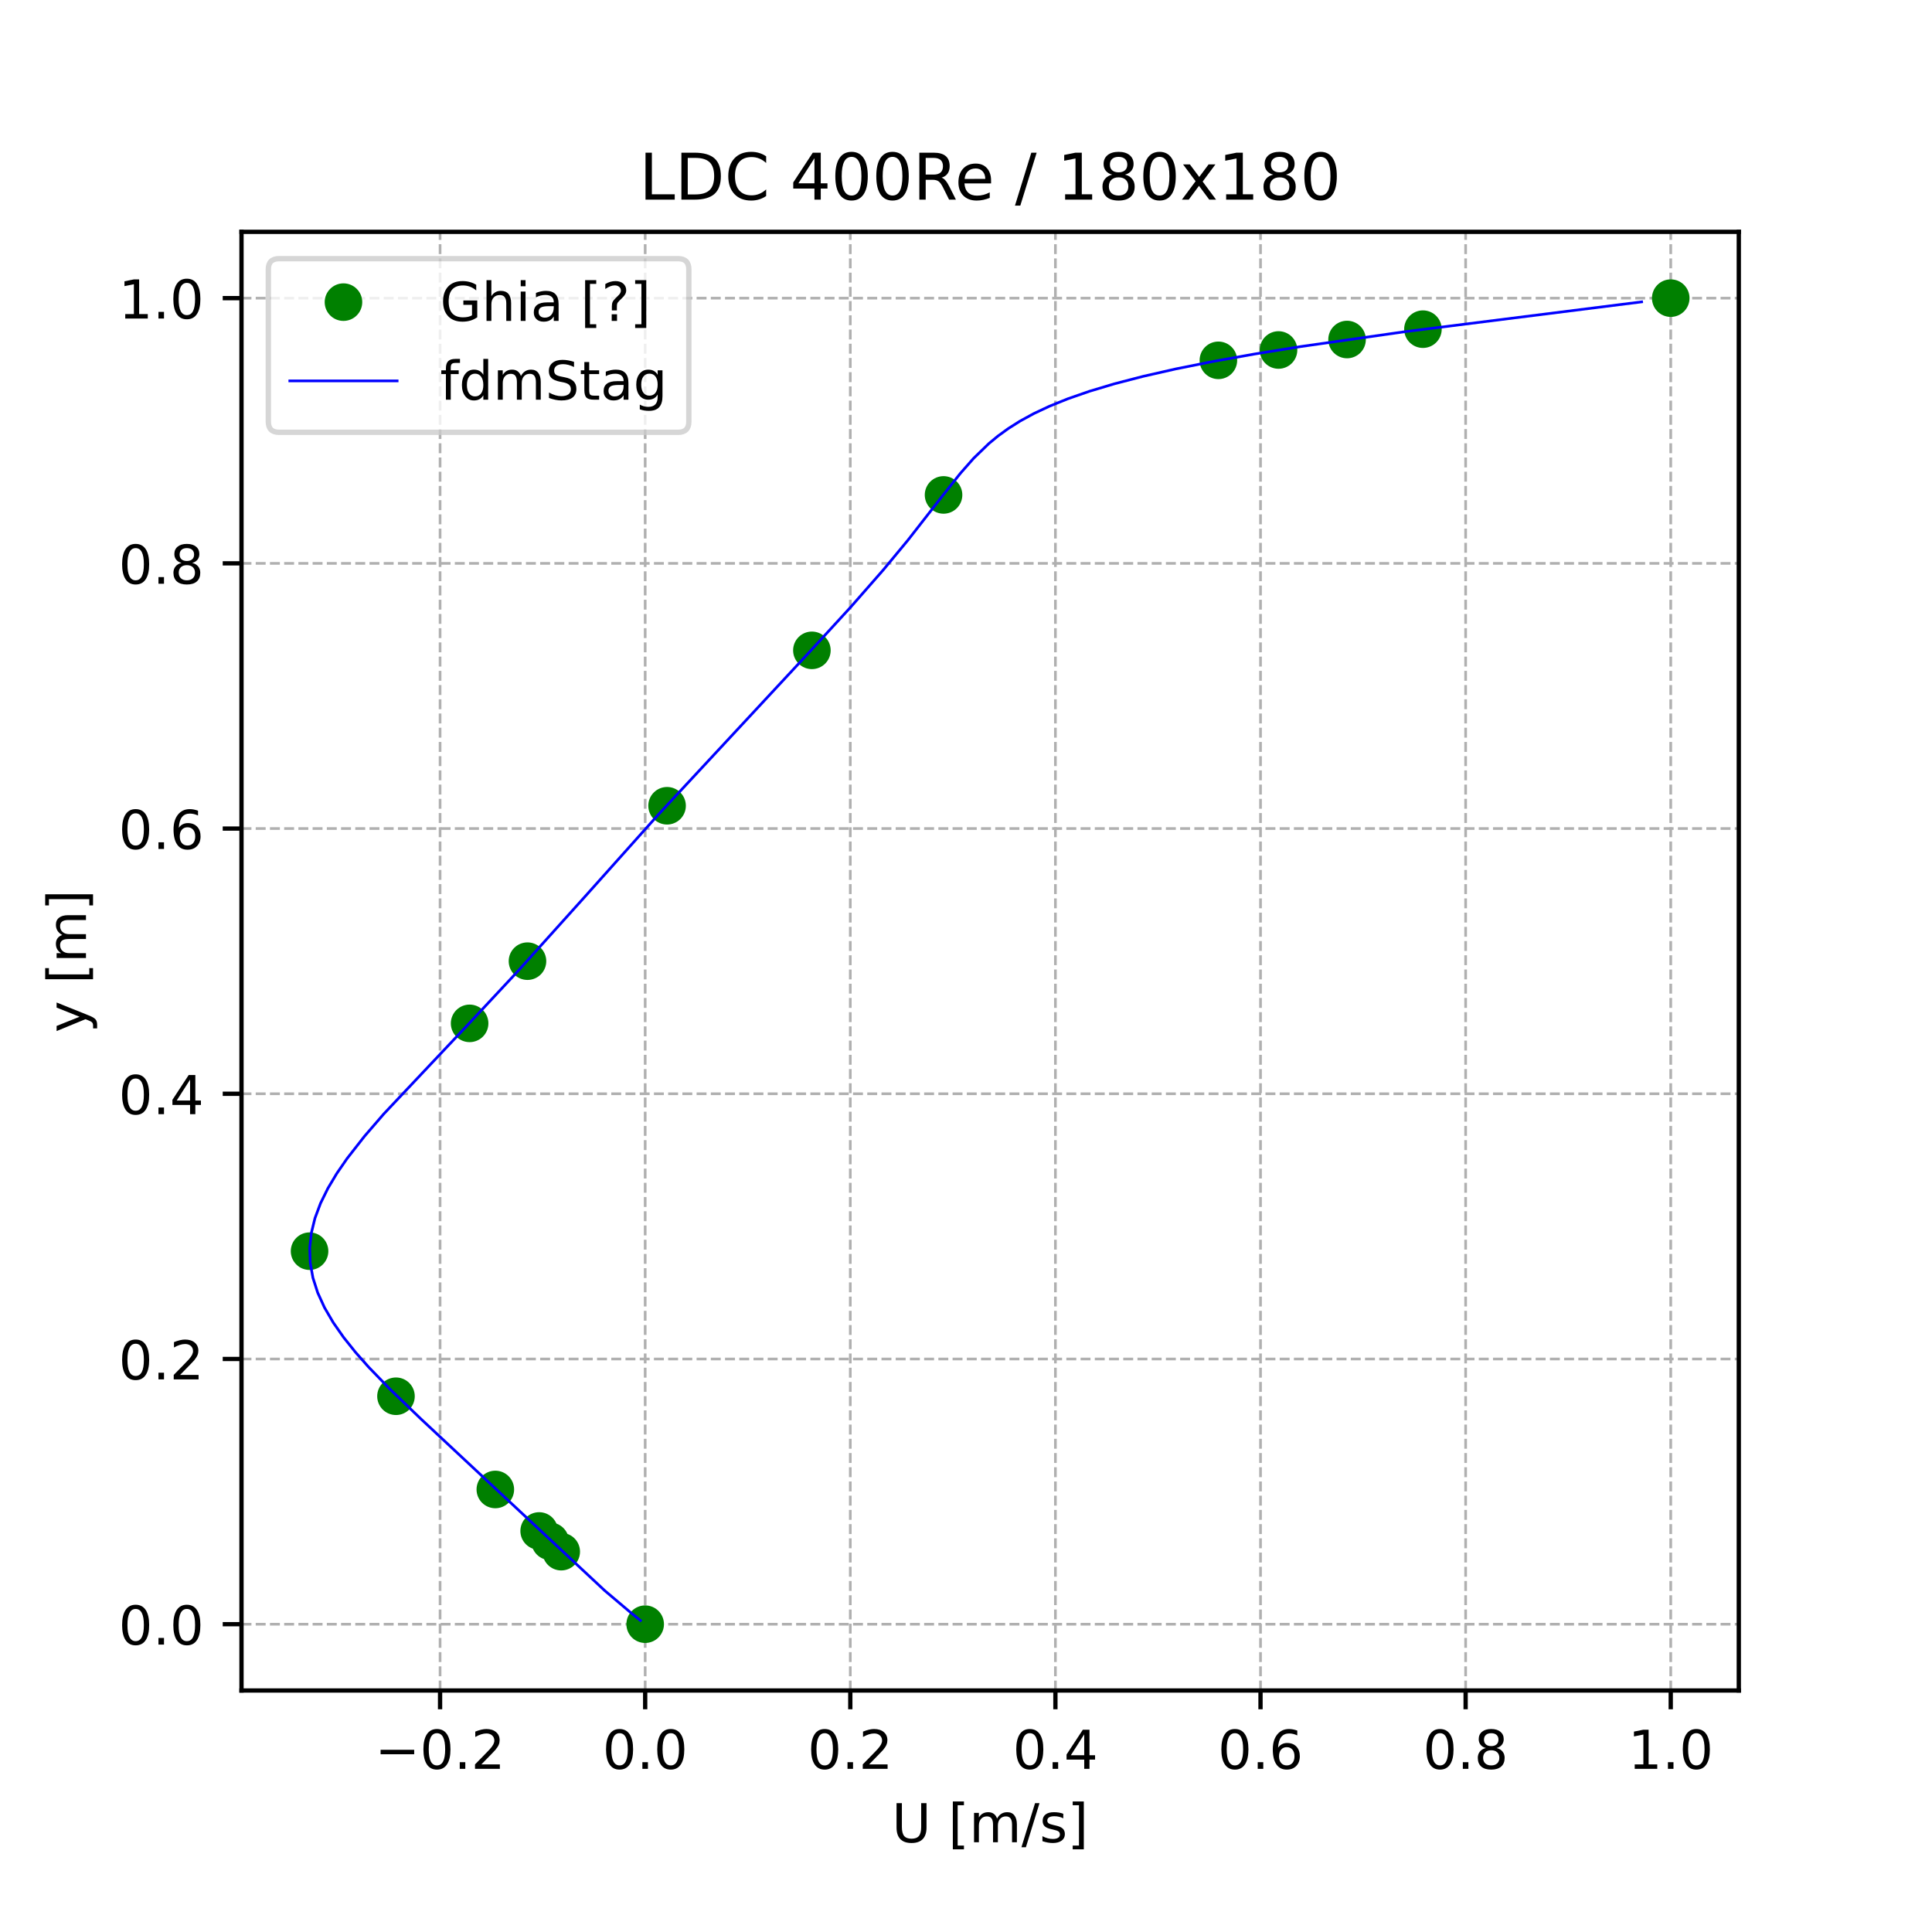
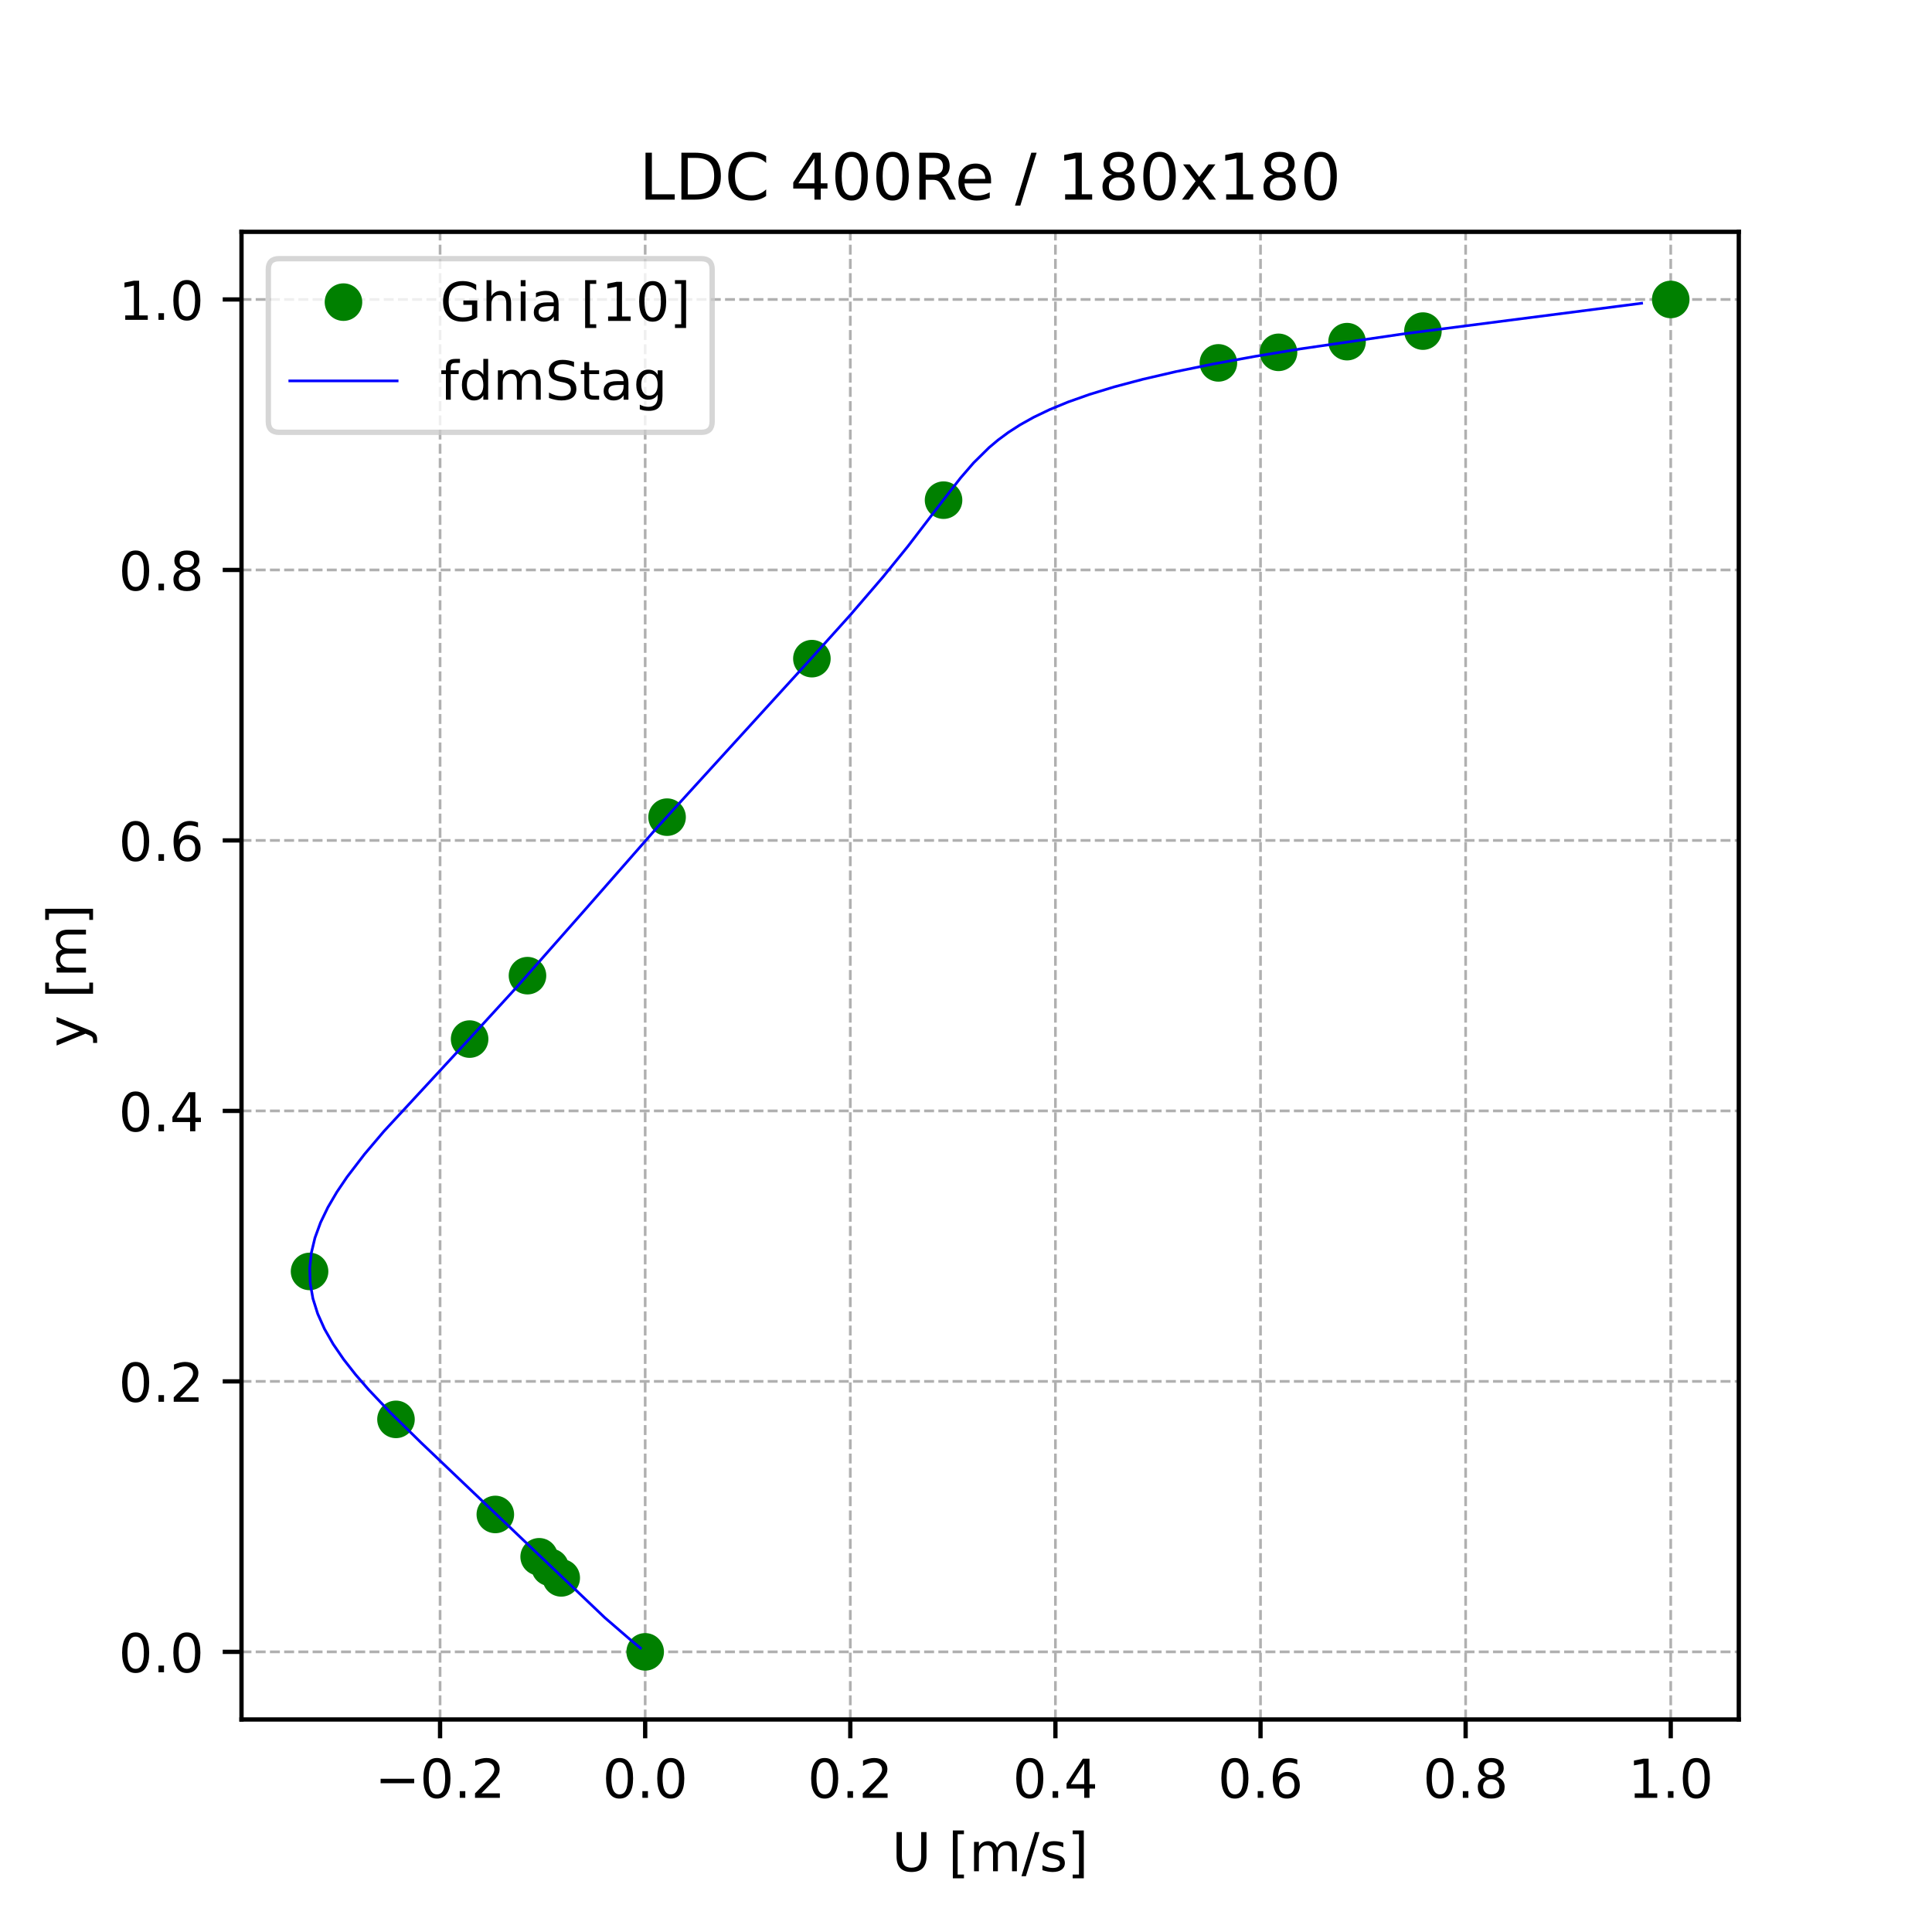
<svg xmlns="http://www.w3.org/2000/svg" xmlns:xlink="http://www.w3.org/1999/xlink" width="360pt" height="360pt" viewBox="0 0 360 360" version="1.1">
  <defs>
    <style type="text/css">*{stroke-linejoin: round; stroke-linecap: butt}</style>
  </defs>
  <g id="figure_1">
    <g id="patch_1">
      <path d="M 0 360  L 360 360  L 360 0  L 0 0  z " style="fill: #ffffff" />
    </g>
    <g id="axes_1">
      <g id="patch_2">
-         <path d="M 45 315  L 324 315  L 324 43.2  L 45 43.2  z " style="fill: #ffffff" />
+         <path d="M 45 320.4  L 324 320.4  L 324 43.2  L 45 43.2  z " style="fill: #ffffff" />
      </g>
      <g id="matplotlib.axis_1">
        <g id="xtick_1">
          <g id="line2d_1">
-             <path d="M 82.001 315  L 82.001 43.2  " clip-path="url(#p116a354419)" style="fill: none; stroke-dasharray: 1.85,0.8; stroke-dashoffset: 0; stroke: #b0b0b0; stroke-width: 0.5" />
+             <path d="M 82.001 320.4  L 82.001 43.2  " clip-path="url(#pf84f4eb775)" style="fill: none; stroke-dasharray: 1.85,0.8; stroke-dashoffset: 0; stroke: #b0b0b0; stroke-width: 0.5" />
          </g>
          <g id="line2d_2">
            <defs>
-               <path id="m1203eeaefc" d="M 0 0  L 0 3.5  " style="stroke: #000000; stroke-width: 0.8" />
-             </defs>
-             <g>
-               <use xlink:href="#m1203eeaefc" x="82.001" y="315" style="stroke: #000000; stroke-width: 0.8" />
+               <path id="m3b1318263b" d="M 0 0  L 0 3.5  " style="stroke: #000000; stroke-width: 0.8" />
+             </defs>
+             <g>
+               <use xlink:href="#m3b1318263b" x="82.001" y="320.4" style="stroke: #000000; stroke-width: 0.8" />
            </g>
          </g>
          <g id="text_1">
-             <g transform="translate(69.85951 329.5984) scale(0.1 -0.1)">
+             <g transform="translate(69.85951 334.9984) scale(0.1 -0.1)">
              <defs>
                <path id="DejaVuSans-2212" d="M 678 2272  L 4684 2272  L 4684 1741  L 678 1741  L 678 2272  z " transform="scale(0.015625)" />
                <path id="DejaVuSans-30" d="M 2034 4250  Q 1547 4250 1301 3770  Q 1056 3291 1056 2328  Q 1056 1369 1301 889  Q 1547 409 2034 409  Q 2525 409 2770 889  Q 3016 1369 3016 2328  Q 3016 3291 2770 3770  Q 2525 4250 2034 4250  z M 2034 4750  Q 2819 4750 3233 4129  Q 3647 3509 3647 2328  Q 3647 1150 3233 529  Q 2819 -91 2034 -91  Q 1250 -91 836 529  Q 422 1150 422 2328  Q 422 3509 836 4129  Q 1250 4750 2034 4750  z " transform="scale(0.015625)" />
                <path id="DejaVuSans-2e" d="M 684 794  L 1344 794  L 1344 0  L 684 0  L 684 794  z " transform="scale(0.015625)" />
                <path id="DejaVuSans-32" d="M 1228 531  L 3431 531  L 3431 0  L 469 0  L 469 531  Q 828 903 1448 1529  Q 2069 2156 2228 2338  Q 2531 2678 2651 2914  Q 2772 3150 2772 3378  Q 2772 3750 2511 3984  Q 2250 4219 1831 4219  Q 1534 4219 1204 4116  Q 875 4013 500 3803  L 500 4441  Q 881 4594 1212 4672  Q 1544 4750 1819 4750  Q 2544 4750 2975 4387  Q 3406 4025 3406 3419  Q 3406 3131 3298 2873  Q 3191 2616 2906 2266  Q 2828 2175 2409 1742  Q 1991 1309 1228 531  z " transform="scale(0.015625)" />
              </defs>
              <use xlink:href="#DejaVuSans-2212" />
              <use xlink:href="#DejaVuSans-30" x="83.789" />
              <use xlink:href="#DejaVuSans-2e" x="147.412" />
              <use xlink:href="#DejaVuSans-32" x="179.199" />
            </g>
          </g>
        </g>
        <g id="xtick_2">
          <g id="line2d_3">
-             <path d="M 120.22 315  L 120.22 43.2  " clip-path="url(#p116a354419)" style="fill: none; stroke-dasharray: 1.85,0.8; stroke-dashoffset: 0; stroke: #b0b0b0; stroke-width: 0.5" />
+             <path d="M 120.22 320.4  L 120.22 43.2  " clip-path="url(#pf84f4eb775)" style="fill: none; stroke-dasharray: 1.85,0.8; stroke-dashoffset: 0; stroke: #b0b0b0; stroke-width: 0.5" />
          </g>
          <g id="line2d_4">
            <g>
-               <use xlink:href="#m1203eeaefc" x="120.22" y="315" style="stroke: #000000; stroke-width: 0.8" />
+               <use xlink:href="#m3b1318263b" x="120.22" y="320.4" style="stroke: #000000; stroke-width: 0.8" />
            </g>
          </g>
          <g id="text_2">
-             <g transform="translate(112.2689 329.5984) scale(0.1 -0.1)">
+             <g transform="translate(112.2689 334.9984) scale(0.1 -0.1)">
              <use xlink:href="#DejaVuSans-30" />
              <use xlink:href="#DejaVuSans-2e" x="63.623" />
              <use xlink:href="#DejaVuSans-30" x="95.41" />
            </g>
          </g>
        </g>
        <g id="xtick_3">
          <g id="line2d_5">
-             <path d="M 158.44 315  L 158.44 43.2  " clip-path="url(#p116a354419)" style="fill: none; stroke-dasharray: 1.85,0.8; stroke-dashoffset: 0; stroke: #b0b0b0; stroke-width: 0.5" />
+             <path d="M 158.44 320.4  L 158.44 43.2  " clip-path="url(#pf84f4eb775)" style="fill: none; stroke-dasharray: 1.85,0.8; stroke-dashoffset: 0; stroke: #b0b0b0; stroke-width: 0.5" />
          </g>
          <g id="line2d_6">
            <g>
-               <use xlink:href="#m1203eeaefc" x="158.44" y="315" style="stroke: #000000; stroke-width: 0.8" />
+               <use xlink:href="#m3b1318263b" x="158.44" y="320.4" style="stroke: #000000; stroke-width: 0.8" />
            </g>
          </g>
          <g id="text_3">
-             <g transform="translate(150.4884 329.5984) scale(0.1 -0.1)">
+             <g transform="translate(150.4884 334.9984) scale(0.1 -0.1)">
              <use xlink:href="#DejaVuSans-30" />
              <use xlink:href="#DejaVuSans-2e" x="63.623" />
              <use xlink:href="#DejaVuSans-32" x="95.41" />
            </g>
          </g>
        </g>
        <g id="xtick_4">
          <g id="line2d_7">
-             <path d="M 196.66 315  L 196.66 43.2  " clip-path="url(#p116a354419)" style="fill: none; stroke-dasharray: 1.85,0.8; stroke-dashoffset: 0; stroke: #b0b0b0; stroke-width: 0.5" />
+             <path d="M 196.66 320.4  L 196.66 43.2  " clip-path="url(#pf84f4eb775)" style="fill: none; stroke-dasharray: 1.85,0.8; stroke-dashoffset: 0; stroke: #b0b0b0; stroke-width: 0.5" />
          </g>
          <g id="line2d_8">
            <g>
-               <use xlink:href="#m1203eeaefc" x="196.66" y="315" style="stroke: #000000; stroke-width: 0.8" />
+               <use xlink:href="#m3b1318263b" x="196.66" y="320.4" style="stroke: #000000; stroke-width: 0.8" />
            </g>
          </g>
          <g id="text_4">
-             <g transform="translate(188.708 329.5984) scale(0.1 -0.1)">
+             <g transform="translate(188.708 334.9984) scale(0.1 -0.1)">
              <defs>
                <path id="DejaVuSans-34" d="M 2419 4116  L 825 1625  L 2419 1625  L 2419 4116  z M 2253 4666  L 3047 4666  L 3047 1625  L 3713 1625  L 3713 1100  L 3047 1100  L 3047 0  L 2419 0  L 2419 1100  L 313 1100  L 313 1709  L 2253 4666  z " transform="scale(0.015625)" />
              </defs>
              <use xlink:href="#DejaVuSans-30" />
              <use xlink:href="#DejaVuSans-2e" x="63.623" />
              <use xlink:href="#DejaVuSans-34" x="95.41" />
            </g>
          </g>
        </g>
        <g id="xtick_5">
          <g id="line2d_9">
-             <path d="M 234.879 315  L 234.879 43.2  " clip-path="url(#p116a354419)" style="fill: none; stroke-dasharray: 1.85,0.8; stroke-dashoffset: 0; stroke: #b0b0b0; stroke-width: 0.5" />
+             <path d="M 234.879 320.4  L 234.879 43.2  " clip-path="url(#pf84f4eb775)" style="fill: none; stroke-dasharray: 1.85,0.8; stroke-dashoffset: 0; stroke: #b0b0b0; stroke-width: 0.5" />
          </g>
          <g id="line2d_10">
            <g>
-               <use xlink:href="#m1203eeaefc" x="234.879" y="315" style="stroke: #000000; stroke-width: 0.8" />
+               <use xlink:href="#m3b1318263b" x="234.879" y="320.4" style="stroke: #000000; stroke-width: 0.8" />
            </g>
          </g>
          <g id="text_5">
-             <g transform="translate(226.9275 329.5984) scale(0.1 -0.1)">
+             <g transform="translate(226.9275 334.9984) scale(0.1 -0.1)">
              <defs>
                <path id="DejaVuSans-36" d="M 2113 2584  Q 1688 2584 1439 2293  Q 1191 2003 1191 1497  Q 1191 994 1439 701  Q 1688 409 2113 409  Q 2538 409 2786 701  Q 3034 994 3034 1497  Q 3034 2003 2786 2293  Q 2538 2584 2113 2584  z M 3366 4563  L 3366 3988  Q 3128 4100 2886 4159  Q 2644 4219 2406 4219  Q 1781 4219 1451 3797  Q 1122 3375 1075 2522  Q 1259 2794 1537 2939  Q 1816 3084 2150 3084  Q 2853 3084 3261 2657  Q 3669 2231 3669 1497  Q 3669 778 3244 343  Q 2819 -91 2113 -91  Q 1303 -91 875 529  Q 447 1150 447 2328  Q 447 3434 972 4092  Q 1497 4750 2381 4750  Q 2619 4750 2861 4703  Q 3103 4656 3366 4563  z " transform="scale(0.015625)" />
              </defs>
              <use xlink:href="#DejaVuSans-30" />
              <use xlink:href="#DejaVuSans-2e" x="63.623" />
              <use xlink:href="#DejaVuSans-36" x="95.41" />
            </g>
          </g>
        </g>
        <g id="xtick_6">
          <g id="line2d_11">
-             <path d="M 273.099 315  L 273.099 43.2  " clip-path="url(#p116a354419)" style="fill: none; stroke-dasharray: 1.85,0.8; stroke-dashoffset: 0; stroke: #b0b0b0; stroke-width: 0.5" />
+             <path d="M 273.099 320.4  L 273.099 43.2  " clip-path="url(#pf84f4eb775)" style="fill: none; stroke-dasharray: 1.85,0.8; stroke-dashoffset: 0; stroke: #b0b0b0; stroke-width: 0.5" />
          </g>
          <g id="line2d_12">
            <g>
-               <use xlink:href="#m1203eeaefc" x="273.099" y="315" style="stroke: #000000; stroke-width: 0.8" />
+               <use xlink:href="#m3b1318263b" x="273.099" y="320.4" style="stroke: #000000; stroke-width: 0.8" />
            </g>
          </g>
          <g id="text_6">
-             <g transform="translate(265.1471 329.5984) scale(0.1 -0.1)">
+             <g transform="translate(265.1471 334.9984) scale(0.1 -0.1)">
              <defs>
                <path id="DejaVuSans-38" d="M 2034 2216  Q 1584 2216 1326 1975  Q 1069 1734 1069 1313  Q 1069 891 1326 650  Q 1584 409 2034 409  Q 2484 409 2743 651  Q 3003 894 3003 1313  Q 3003 1734 2745 1975  Q 2488 2216 2034 2216  z M 1403 2484  Q 997 2584 770 2862  Q 544 3141 544 3541  Q 544 4100 942 4425  Q 1341 4750 2034 4750  Q 2731 4750 3128 4425  Q 3525 4100 3525 3541  Q 3525 3141 3298 2862  Q 3072 2584 2669 2484  Q 3125 2378 3379 2068  Q 3634 1759 3634 1313  Q 3634 634 3220 271  Q 2806 -91 2034 -91  Q 1263 -91 848 271  Q 434 634 434 1313  Q 434 1759 690 2068  Q 947 2378 1403 2484  z M 1172 3481  Q 1172 3119 1398 2916  Q 1625 2713 2034 2713  Q 2441 2713 2670 2916  Q 2900 3119 2900 3481  Q 2900 3844 2670 4047  Q 2441 4250 2034 4250  Q 1625 4250 1398 4047  Q 1172 3844 1172 3481  z " transform="scale(0.015625)" />
              </defs>
              <use xlink:href="#DejaVuSans-30" />
              <use xlink:href="#DejaVuSans-2e" x="63.623" />
              <use xlink:href="#DejaVuSans-38" x="95.41" />
            </g>
          </g>
        </g>
        <g id="xtick_7">
          <g id="line2d_13">
-             <path d="M 311.318 315  L 311.318 43.2  " clip-path="url(#p116a354419)" style="fill: none; stroke-dasharray: 1.85,0.8; stroke-dashoffset: 0; stroke: #b0b0b0; stroke-width: 0.5" />
+             <path d="M 311.318 320.4  L 311.318 43.2  " clip-path="url(#pf84f4eb775)" style="fill: none; stroke-dasharray: 1.85,0.8; stroke-dashoffset: 0; stroke: #b0b0b0; stroke-width: 0.5" />
          </g>
          <g id="line2d_14">
            <g>
-               <use xlink:href="#m1203eeaefc" x="311.318" y="315" style="stroke: #000000; stroke-width: 0.8" />
+               <use xlink:href="#m3b1318263b" x="311.318" y="320.4" style="stroke: #000000; stroke-width: 0.8" />
            </g>
          </g>
          <g id="text_7">
-             <g transform="translate(303.3666 329.5984) scale(0.1 -0.1)">
+             <g transform="translate(303.3666 334.9984) scale(0.1 -0.1)">
              <defs>
                <path id="DejaVuSans-31" d="M 794 531  L 1825 531  L 1825 4091  L 703 3866  L 703 4441  L 1819 4666  L 2450 4666  L 2450 531  L 3481 531  L 3481 0  L 794 0  L 794 531  z " transform="scale(0.015625)" />
              </defs>
              <use xlink:href="#DejaVuSans-31" />
              <use xlink:href="#DejaVuSans-2e" x="63.623" />
              <use xlink:href="#DejaVuSans-30" x="95.41" />
            </g>
          </g>
        </g>
        <g id="text_8">
-           <g transform="translate(166.1906 343.2766) scale(0.1 -0.1)">
+           <g transform="translate(166.1906 348.6766) scale(0.1 -0.1)">
            <defs>
              <path id="DejaVuSans-55" d="M 556 4666  L 1191 4666  L 1191 1831  Q 1191 1081 1462 751  Q 1734 422 2344 422  Q 2950 422 3222 751  Q 3494 1081 3494 1831  L 3494 4666  L 4128 4666  L 4128 1753  Q 4128 841 3676 375  Q 3225 -91 2344 -91  Q 1459 -91 1007 375  Q 556 841 556 1753  L 556 4666  z " transform="scale(0.015625)" />
              <path id="DejaVuSans-20" transform="scale(0.015625)" />
              <path id="DejaVuSans-5b" d="M 550 4863  L 1875 4863  L 1875 4416  L 1125 4416  L 1125 -397  L 1875 -397  L 1875 -844  L 550 -844  L 550 4863  z " transform="scale(0.015625)" />
              <path id="DejaVuSans-6d" d="M 3328 2828  Q 3544 3216 3844 3400  Q 4144 3584 4550 3584  Q 5097 3584 5394 3201  Q 5691 2819 5691 2113  L 5691 0  L 5113 0  L 5113 2094  Q 5113 2597 4934 2840  Q 4756 3084 4391 3084  Q 3944 3084 3684 2787  Q 3425 2491 3425 1978  L 3425 0  L 2847 0  L 2847 2094  Q 2847 2600 2669 2842  Q 2491 3084 2119 3084  Q 1678 3084 1418 2786  Q 1159 2488 1159 1978  L 1159 0  L 581 0  L 581 3500  L 1159 3500  L 1159 2956  Q 1356 3278 1631 3431  Q 1906 3584 2284 3584  Q 2666 3584 2933 3390  Q 3200 3197 3328 2828  z " transform="scale(0.015625)" />
              <path id="DejaVuSans-2f" d="M 1625 4666  L 2156 4666  L 531 -594  L 0 -594  L 1625 4666  z " transform="scale(0.015625)" />
              <path id="DejaVuSans-73" d="M 2834 3397  L 2834 2853  Q 2591 2978 2328 3040  Q 2066 3103 1784 3103  Q 1356 3103 1142 2972  Q 928 2841 928 2578  Q 928 2378 1081 2264  Q 1234 2150 1697 2047  L 1894 2003  Q 2506 1872 2764 1633  Q 3022 1394 3022 966  Q 3022 478 2636 193  Q 2250 -91 1575 -91  Q 1294 -91 989 -36  Q 684 19 347 128  L 347 722  Q 666 556 975 473  Q 1284 391 1588 391  Q 1994 391 2212 530  Q 2431 669 2431 922  Q 2431 1156 2273 1281  Q 2116 1406 1581 1522  L 1381 1569  Q 847 1681 609 1914  Q 372 2147 372 2553  Q 372 3047 722 3315  Q 1072 3584 1716 3584  Q 2034 3584 2315 3537  Q 2597 3491 2834 3397  z " transform="scale(0.015625)" />
              <path id="DejaVuSans-5d" d="M 1947 4863  L 1947 -844  L 622 -844  L 622 -397  L 1369 -397  L 1369 4416  L 622 4416  L 622 4863  L 1947 4863  z " transform="scale(0.015625)" />
            </defs>
            <use xlink:href="#DejaVuSans-55" />
            <use xlink:href="#DejaVuSans-20" x="73.193" />
            <use xlink:href="#DejaVuSans-5b" x="104.98" />
            <use xlink:href="#DejaVuSans-6d" x="143.994" />
            <use xlink:href="#DejaVuSans-2f" x="241.406" />
            <use xlink:href="#DejaVuSans-73" x="275.098" />
            <use xlink:href="#DejaVuSans-5d" x="327.197" />
          </g>
        </g>
      </g>
      <g id="matplotlib.axis_2">
        <g id="ytick_1">
          <g id="line2d_15">
-             <path d="M 45 302.645  L 324 302.645  " clip-path="url(#p116a354419)" style="fill: none; stroke-dasharray: 1.85,0.8; stroke-dashoffset: 0; stroke: #b0b0b0; stroke-width: 0.5" />
+             <path d="M 45 307.8  L 324 307.8  " clip-path="url(#pf84f4eb775)" style="fill: none; stroke-dasharray: 1.85,0.8; stroke-dashoffset: 0; stroke: #b0b0b0; stroke-width: 0.5" />
          </g>
          <g id="line2d_16">
            <defs>
-               <path id="m199645a776" d="M 0 0  L -3.5 0  " style="stroke: #000000; stroke-width: 0.8" />
-             </defs>
-             <g>
-               <use xlink:href="#m199645a776" x="45" y="302.645" style="stroke: #000000; stroke-width: 0.8" />
+               <path id="m3c1a4c2d0f" d="M 0 0  L -3.5 0  " style="stroke: #000000; stroke-width: 0.8" />
+             </defs>
+             <g>
+               <use xlink:href="#m3c1a4c2d0f" x="45" y="307.8" style="stroke: #000000; stroke-width: 0.8" />
            </g>
          </g>
          <g id="text_9">
-             <g transform="translate(22.09688 306.4447) scale(0.1 -0.1)">
+             <g transform="translate(22.09688 311.5992) scale(0.1 -0.1)">
              <use xlink:href="#DejaVuSans-30" />
              <use xlink:href="#DejaVuSans-2e" x="63.623" />
              <use xlink:href="#DejaVuSans-30" x="95.41" />
            </g>
          </g>
        </g>
        <g id="ytick_2">
          <g id="line2d_17">
-             <path d="M 45 253.227  L 324 253.227  " clip-path="url(#p116a354419)" style="fill: none; stroke-dasharray: 1.85,0.8; stroke-dashoffset: 0; stroke: #b0b0b0; stroke-width: 0.5" />
+             <path d="M 45 257.4  L 324 257.4  " clip-path="url(#pf84f4eb775)" style="fill: none; stroke-dasharray: 1.85,0.8; stroke-dashoffset: 0; stroke: #b0b0b0; stroke-width: 0.5" />
          </g>
          <g id="line2d_18">
            <g>
-               <use xlink:href="#m199645a776" x="45" y="253.227" style="stroke: #000000; stroke-width: 0.8" />
+               <use xlink:href="#m3c1a4c2d0f" x="45" y="257.4" style="stroke: #000000; stroke-width: 0.8" />
            </g>
          </g>
          <g id="text_10">
-             <g transform="translate(22.09688 257.0265) scale(0.1 -0.1)">
+             <g transform="translate(22.09688 261.1992) scale(0.1 -0.1)">
              <use xlink:href="#DejaVuSans-30" />
              <use xlink:href="#DejaVuSans-2e" x="63.623" />
              <use xlink:href="#DejaVuSans-32" x="95.41" />
            </g>
          </g>
        </g>
        <g id="ytick_3">
          <g id="line2d_19">
-             <path d="M 45 203.809  L 324 203.809  " clip-path="url(#p116a354419)" style="fill: none; stroke-dasharray: 1.85,0.8; stroke-dashoffset: 0; stroke: #b0b0b0; stroke-width: 0.5" />
+             <path d="M 45 207  L 324 207  " clip-path="url(#pf84f4eb775)" style="fill: none; stroke-dasharray: 1.85,0.8; stroke-dashoffset: 0; stroke: #b0b0b0; stroke-width: 0.5" />
          </g>
          <g id="line2d_20">
            <g>
-               <use xlink:href="#m199645a776" x="45" y="203.809" style="stroke: #000000; stroke-width: 0.8" />
+               <use xlink:href="#m3c1a4c2d0f" x="45" y="207" style="stroke: #000000; stroke-width: 0.8" />
            </g>
          </g>
          <g id="text_11">
-             <g transform="translate(22.09688 207.6083) scale(0.1 -0.1)">
+             <g transform="translate(22.09688 210.7992) scale(0.1 -0.1)">
              <use xlink:href="#DejaVuSans-30" />
              <use xlink:href="#DejaVuSans-2e" x="63.623" />
              <use xlink:href="#DejaVuSans-34" x="95.41" />
            </g>
          </g>
        </g>
        <g id="ytick_4">
          <g id="line2d_21">
-             <path d="M 45 154.391  L 324 154.391  " clip-path="url(#p116a354419)" style="fill: none; stroke-dasharray: 1.85,0.8; stroke-dashoffset: 0; stroke: #b0b0b0; stroke-width: 0.5" />
+             <path d="M 45 156.6  L 324 156.6  " clip-path="url(#pf84f4eb775)" style="fill: none; stroke-dasharray: 1.85,0.8; stroke-dashoffset: 0; stroke: #b0b0b0; stroke-width: 0.5" />
          </g>
          <g id="line2d_22">
            <g>
-               <use xlink:href="#m199645a776" x="45" y="154.391" style="stroke: #000000; stroke-width: 0.8" />
+               <use xlink:href="#m3c1a4c2d0f" x="45" y="156.6" style="stroke: #000000; stroke-width: 0.8" />
            </g>
          </g>
          <g id="text_12">
-             <g transform="translate(22.09688 158.1901) scale(0.1 -0.1)">
+             <g transform="translate(22.09688 160.3992) scale(0.1 -0.1)">
              <use xlink:href="#DejaVuSans-30" />
              <use xlink:href="#DejaVuSans-2e" x="63.623" />
              <use xlink:href="#DejaVuSans-36" x="95.41" />
            </g>
          </g>
        </g>
        <g id="ytick_5">
          <g id="line2d_23">
-             <path d="M 45 104.973  L 324 104.973  " clip-path="url(#p116a354419)" style="fill: none; stroke-dasharray: 1.85,0.8; stroke-dashoffset: 0; stroke: #b0b0b0; stroke-width: 0.5" />
+             <path d="M 45 106.2  L 324 106.2  " clip-path="url(#pf84f4eb775)" style="fill: none; stroke-dasharray: 1.85,0.8; stroke-dashoffset: 0; stroke: #b0b0b0; stroke-width: 0.5" />
          </g>
          <g id="line2d_24">
            <g>
-               <use xlink:href="#m199645a776" x="45" y="104.973" style="stroke: #000000; stroke-width: 0.8" />
+               <use xlink:href="#m3c1a4c2d0f" x="45" y="106.2" style="stroke: #000000; stroke-width: 0.8" />
            </g>
          </g>
          <g id="text_13">
-             <g transform="translate(22.09688 108.7719) scale(0.1 -0.1)">
+             <g transform="translate(22.09688 109.9992) scale(0.1 -0.1)">
              <use xlink:href="#DejaVuSans-30" />
              <use xlink:href="#DejaVuSans-2e" x="63.623" />
              <use xlink:href="#DejaVuSans-38" x="95.41" />
            </g>
          </g>
        </g>
        <g id="ytick_6">
          <g id="line2d_25">
-             <path d="M 45 55.555  L 324 55.555  " clip-path="url(#p116a354419)" style="fill: none; stroke-dasharray: 1.85,0.8; stroke-dashoffset: 0; stroke: #b0b0b0; stroke-width: 0.5" />
+             <path d="M 45 55.8  L 324 55.8  " clip-path="url(#pf84f4eb775)" style="fill: none; stroke-dasharray: 1.85,0.8; stroke-dashoffset: 0; stroke: #b0b0b0; stroke-width: 0.5" />
          </g>
          <g id="line2d_26">
            <g>
-               <use xlink:href="#m199645a776" x="45" y="55.555" style="stroke: #000000; stroke-width: 0.8" />
+               <use xlink:href="#m3c1a4c2d0f" x="45" y="55.8" style="stroke: #000000; stroke-width: 0.8" />
            </g>
          </g>
          <g id="text_14">
-             <g transform="translate(22.09688 59.35376) scale(0.1 -0.1)">
+             <g transform="translate(22.09688 59.59922) scale(0.1 -0.1)">
              <use xlink:href="#DejaVuSans-31" />
              <use xlink:href="#DejaVuSans-2e" x="63.623" />
              <use xlink:href="#DejaVuSans-30" x="95.41" />
            </g>
          </g>
        </g>
        <g id="text_15">
-           <g transform="translate(16.01719 192.4203) rotate(-90) scale(0.1 -0.1)">
+           <g transform="translate(16.01719 195.1203) rotate(-90) scale(0.1 -0.1)">
            <defs>
              <path id="DejaVuSans-79" d="M 2059 -325  Q 1816 -950 1584 -1140  Q 1353 -1331 966 -1331  L 506 -1331  L 506 -850  L 844 -850  Q 1081 -850 1212 -737  Q 1344 -625 1503 -206  L 1606 56  L 191 3500  L 800 3500  L 1894 763  L 2988 3500  L 3597 3500  L 2059 -325  z " transform="scale(0.015625)" />
            </defs>
            <use xlink:href="#DejaVuSans-79" />
            <use xlink:href="#DejaVuSans-20" x="59.18" />
            <use xlink:href="#DejaVuSans-5b" x="90.967" />
            <use xlink:href="#DejaVuSans-6d" x="129.98" />
            <use xlink:href="#DejaVuSans-5d" x="227.393" />
          </g>
        </g>
      </g>
      <g id="line2d_27">
        <defs>
-           <path id="mbad7035da9" d="M 0 3  C 0.796 3 1.559 2.684 2.121 2.121  C 2.684 1.559 3 0.796 3 0  C 3 -0.796 2.684 -1.559 2.121 -2.121  C 1.559 -2.684 0.796 -3 0 -3  C -0.796 -3 -1.559 -2.684 -2.121 -2.121  C -2.684 -1.559 -3 -0.796 -3 0  C -3 0.796 -2.684 1.559 -2.121 2.121  C -1.559 2.684 -0.796 3 0 3  z " style="stroke: #008000" />
+           <path id="mba5a710f93" d="M 0 3  C 0.796 3 1.559 2.684 2.121 2.121  C 2.684 1.559 3 0.796 3 0  C 3 -0.796 2.684 -1.559 2.121 -2.121  C 1.559 -2.684 0.796 -3 0 -3  C -0.796 -3 -1.559 -2.684 -2.121 -2.121  C -2.684 -1.559 -3 -0.796 -3 0  C -3 0.796 -2.684 1.559 -2.121 2.121  C -1.559 2.684 -0.796 3 0 3  z " style="stroke: #008000" />
        </defs>
-         <g clip-path="url(#p116a354419)">
-           <use xlink:href="#mbad7035da9" x="311.318" y="55.555" style="fill: #008000; stroke: #008000" />
-           <use xlink:href="#mbad7035da9" x="265.143" y="61.336" style="fill: #008000; stroke: #008000" />
-           <use xlink:href="#mbad7035da9" x="251.006" y="63.264" style="fill: #008000; stroke: #008000" />
-           <use xlink:href="#mbad7035da9" x="238.235" y="65.216" style="fill: #008000; stroke: #008000" />
-           <use xlink:href="#mbad7035da9" x="227.029" y="67.143" style="fill: #008000; stroke: #008000" />
-           <use xlink:href="#mbad7035da9" x="175.817" y="92.223" style="fill: #008000; stroke: #008000" />
-           <use xlink:href="#mbad7035da9" x="151.285" y="121.182" style="fill: #008000; stroke: #008000" />
-           <use xlink:href="#mbad7035da9" x="124.3" y="150.141" style="fill: #008000; stroke: #008000" />
-           <use xlink:href="#mbad7035da9" x="98.288" y="179.1" style="fill: #008000; stroke: #008000" />
-           <use xlink:href="#mbad7035da9" x="87.506" y="190.689" style="fill: #008000; stroke: #008000" />
-           <use xlink:href="#mbad7035da9" x="57.682" y="233.139" style="fill: #008000; stroke: #008000" />
-           <use xlink:href="#mbad7035da9" x="73.786" y="260.171" style="fill: #008000; stroke: #008000" />
-           <use xlink:href="#mbad7035da9" x="92.297" y="277.541" style="fill: #008000; stroke: #008000" />
-           <use xlink:href="#mbad7035da9" x="100.465" y="285.275" style="fill: #008000; stroke: #008000" />
-           <use xlink:href="#mbad7035da9" x="102.513" y="287.202" style="fill: #008000; stroke: #008000" />
-           <use xlink:href="#mbad7035da9" x="104.577" y="289.13" style="fill: #008000; stroke: #008000" />
-           <use xlink:href="#mbad7035da9" x="120.22" y="302.645" style="fill: #008000; stroke: #008000" />
+         <g clip-path="url(#pf84f4eb775)">
+           <use xlink:href="#mba5a710f93" x="311.318" y="55.8" style="fill: #008000; stroke: #008000" />
+           <use xlink:href="#mba5a710f93" x="265.143" y="61.697" style="fill: #008000; stroke: #008000" />
+           <use xlink:href="#mba5a710f93" x="251.006" y="63.662" style="fill: #008000; stroke: #008000" />
+           <use xlink:href="#mba5a710f93" x="238.235" y="65.653" style="fill: #008000; stroke: #008000" />
+           <use xlink:href="#mba5a710f93" x="227.029" y="67.619" style="fill: #008000; stroke: #008000" />
+           <use xlink:href="#mba5a710f93" x="175.817" y="93.197" style="fill: #008000; stroke: #008000" />
+           <use xlink:href="#mba5a710f93" x="151.285" y="122.731" style="fill: #008000; stroke: #008000" />
+           <use xlink:href="#mba5a710f93" x="124.3" y="152.266" style="fill: #008000; stroke: #008000" />
+           <use xlink:href="#mba5a710f93" x="98.288" y="181.8" style="fill: #008000; stroke: #008000" />
+           <use xlink:href="#mba5a710f93" x="87.506" y="193.619" style="fill: #008000; stroke: #008000" />
+           <use xlink:href="#mba5a710f93" x="57.682" y="236.912" style="fill: #008000; stroke: #008000" />
+           <use xlink:href="#mba5a710f93" x="73.786" y="264.481" style="fill: #008000; stroke: #008000" />
+           <use xlink:href="#mba5a710f93" x="92.297" y="282.197" style="fill: #008000; stroke: #008000" />
+           <use xlink:href="#mba5a710f93" x="100.465" y="290.084" style="fill: #008000; stroke: #008000" />
+           <use xlink:href="#mba5a710f93" x="102.513" y="292.05" style="fill: #008000; stroke: #008000" />
+           <use xlink:href="#mba5a710f93" x="104.577" y="294.016" style="fill: #008000; stroke: #008000" />
+           <use xlink:href="#mba5a710f93" x="120.22" y="307.8" style="fill: #008000; stroke: #008000" />
        </g>
      </g>
      <g id="line2d_28">
-         <path d="M 305.892 56.249  L 261.806 61.801  L 242.361 64.578  L 233.775 65.966  L 226.018 67.354  L 219.095 68.742  L 212.985 70.13  L 207.643 71.518  L 203.007 72.906  L 199.008 74.295  L 195.57 75.683  L 192.619 77.071  L 190.08 78.459  L 187.886 79.847  L 185.974 81.235  L 184.29 82.624  L 181.419 85.4  L 178.972 88.176  L 175.662 92.341  L 169.164 100.669  L 164.563 106.222  L 158.478 113.163  L 150.835 121.492  L 122.449 152.031  L 108.791 167.301  L 96.296 181.182  L 87.227 190.899  L 71.518 207.557  L 67.92 211.722  L 64.665 215.886  L 62.752 218.662  L 61.093 221.439  L 59.727 224.215  L 58.689 226.991  L 58.01 229.768  L 57.712 232.544  L 57.81 235.32  L 58.307 238.096  L 59.198 240.873  L 60.466 243.649  L 62.087 246.425  L 64.027 249.202  L 66.247 251.978  L 68.704 254.754  L 72.731 258.919  L 78.509 264.471  L 112.697 296.399  L 117.615 300.563  L 119.336 301.951  L 119.336 301.951  " clip-path="url(#p116a354419)" style="fill: none; stroke: #0000ff; stroke-width: 0.5; stroke-linecap: square" />
+         <path d="M 305.892 56.508  L 261.806 62.171  L 242.361 65.002  L 233.775 66.418  L 226.018 67.834  L 219.095 69.249  L 212.985 70.665  L 207.643 72.081  L 203.007 73.497  L 199.008 74.912  L 195.57 76.328  L 192.619 77.744  L 190.08 79.16  L 187.886 80.575  L 185.974 81.991  L 184.29 83.407  L 181.419 86.238  L 178.972 89.07  L 175.662 93.317  L 169.164 101.811  L 164.563 107.474  L 158.478 114.553  L 150.835 123.047  L 122.449 154.193  L 108.791 169.766  L 96.296 183.924  L 87.227 193.834  L 71.518 210.822  L 67.92 215.07  L 64.665 219.317  L 62.752 222.148  L 61.093 224.98  L 59.727 227.811  L 58.689 230.643  L 58.01 233.474  L 57.712 236.306  L 57.81 239.137  L 58.307 241.969  L 59.198 244.8  L 60.466 247.631  L 62.087 250.463  L 64.027 253.294  L 66.247 256.126  L 68.704 258.957  L 72.731 263.204  L 78.509 268.867  L 112.697 301.429  L 117.615 305.676  L 119.336 307.092  L 119.336 307.092  " clip-path="url(#pf84f4eb775)" style="fill: none; stroke: #0000ff; stroke-width: 0.5; stroke-linecap: square" />
      </g>
      <g id="patch_3">
-         <path d="M 45 315  L 45 43.2  " style="fill: none; stroke: #000000; stroke-width: 0.8; stroke-linejoin: miter; stroke-linecap: square" />
+         <path d="M 45 320.4  L 45 43.2  " style="fill: none; stroke: #000000; stroke-width: 0.8; stroke-linejoin: miter; stroke-linecap: square" />
      </g>
      <g id="patch_4">
-         <path d="M 324 315  L 324 43.2  " style="fill: none; stroke: #000000; stroke-width: 0.8; stroke-linejoin: miter; stroke-linecap: square" />
+         <path d="M 324 320.4  L 324 43.2  " style="fill: none; stroke: #000000; stroke-width: 0.8; stroke-linejoin: miter; stroke-linecap: square" />
      </g>
      <g id="patch_5">
-         <path d="M 45 315  L 324 315  " style="fill: none; stroke: #000000; stroke-width: 0.8; stroke-linejoin: miter; stroke-linecap: square" />
+         <path d="M 45 320.4  L 324 320.4  " style="fill: none; stroke: #000000; stroke-width: 0.8; stroke-linejoin: miter; stroke-linecap: square" />
      </g>
      <g id="patch_6">
        <path d="M 45 43.2  L 324 43.2  " style="fill: none; stroke: #000000; stroke-width: 0.8; stroke-linejoin: miter; stroke-linecap: square" />
      </g>
      <g id="text_16">
        <g transform="translate(119.1056 37.2) scale(0.12 -0.12)">
          <defs>
            <path id="DejaVuSans-4c" d="M 628 4666  L 1259 4666  L 1259 531  L 3531 531  L 3531 0  L 628 0  L 628 4666  z " transform="scale(0.015625)" />
            <path id="DejaVuSans-44" d="M 1259 4147  L 1259 519  L 2022 519  Q 2988 519 3436 956  Q 3884 1394 3884 2338  Q 3884 3275 3436 3711  Q 2988 4147 2022 4147  L 1259 4147  z M 628 4666  L 1925 4666  Q 3281 4666 3915 4102  Q 4550 3538 4550 2338  Q 4550 1131 3912 565  Q 3275 0 1925 0  L 628 0  L 628 4666  z " transform="scale(0.015625)" />
            <path id="DejaVuSans-43" d="M 4122 4306  L 4122 3641  Q 3803 3938 3442 4084  Q 3081 4231 2675 4231  Q 1875 4231 1450 3742  Q 1025 3253 1025 2328  Q 1025 1406 1450 917  Q 1875 428 2675 428  Q 3081 428 3442 575  Q 3803 722 4122 1019  L 4122 359  Q 3791 134 3420 21  Q 3050 -91 2638 -91  Q 1578 -91 968 557  Q 359 1206 359 2328  Q 359 3453 968 4101  Q 1578 4750 2638 4750  Q 3056 4750 3426 4639  Q 3797 4528 4122 4306  z " transform="scale(0.015625)" />
            <path id="DejaVuSans-52" d="M 2841 2188  Q 3044 2119 3236 1894  Q 3428 1669 3622 1275  L 4263 0  L 3584 0  L 2988 1197  Q 2756 1666 2539 1819  Q 2322 1972 1947 1972  L 1259 1972  L 1259 0  L 628 0  L 628 4666  L 2053 4666  Q 2853 4666 3247 4331  Q 3641 3997 3641 3322  Q 3641 2881 3436 2590  Q 3231 2300 2841 2188  z M 1259 4147  L 1259 2491  L 2053 2491  Q 2509 2491 2742 2702  Q 2975 2913 2975 3322  Q 2975 3731 2742 3939  Q 2509 4147 2053 4147  L 1259 4147  z " transform="scale(0.015625)" />
            <path id="DejaVuSans-65" d="M 3597 1894  L 3597 1613  L 953 1613  Q 991 1019 1311 708  Q 1631 397 2203 397  Q 2534 397 2845 478  Q 3156 559 3463 722  L 3463 178  Q 3153 47 2828 -22  Q 2503 -91 2169 -91  Q 1331 -91 842 396  Q 353 884 353 1716  Q 353 2575 817 3079  Q 1281 3584 2069 3584  Q 2775 3584 3186 3129  Q 3597 2675 3597 1894  z M 3022 2063  Q 3016 2534 2758 2815  Q 2500 3097 2075 3097  Q 1594 3097 1305 2825  Q 1016 2553 972 2059  L 3022 2063  z " transform="scale(0.015625)" />
            <path id="DejaVuSans-78" d="M 3513 3500  L 2247 1797  L 3578 0  L 2900 0  L 1881 1375  L 863 0  L 184 0  L 1544 1831  L 300 3500  L 978 3500  L 1906 2253  L 2834 3500  L 3513 3500  z " transform="scale(0.015625)" />
          </defs>
          <use xlink:href="#DejaVuSans-4c" />
          <use xlink:href="#DejaVuSans-44" x="55.713" />
          <use xlink:href="#DejaVuSans-43" x="132.715" />
          <use xlink:href="#DejaVuSans-20" x="202.539" />
          <use xlink:href="#DejaVuSans-34" x="234.326" />
          <use xlink:href="#DejaVuSans-30" x="297.949" />
          <use xlink:href="#DejaVuSans-30" x="361.572" />
          <use xlink:href="#DejaVuSans-52" x="425.195" />
          <use xlink:href="#DejaVuSans-65" x="490.178" />
          <use xlink:href="#DejaVuSans-20" x="551.701" />
          <use xlink:href="#DejaVuSans-2f" x="583.488" />
          <use xlink:href="#DejaVuSans-20" x="617.18" />
          <use xlink:href="#DejaVuSans-31" x="648.967" />
          <use xlink:href="#DejaVuSans-38" x="712.59" />
          <use xlink:href="#DejaVuSans-30" x="776.213" />
          <use xlink:href="#DejaVuSans-78" x="839.836" />
          <use xlink:href="#DejaVuSans-31" x="899.016" />
          <use xlink:href="#DejaVuSans-38" x="962.639" />
          <use xlink:href="#DejaVuSans-30" x="1026.262" />
        </g>
      </g>
      <g id="legend_1">
        <g id="patch_7">
-           <path d="M 52 80.556  L 126.355 80.556  Q 128.355 80.556 128.355 78.556  L 128.355 50.2  Q 128.355 48.2 126.355 48.2  L 52 48.2  Q 50 48.2 50 50.2  L 50 78.556  Q 50 80.556 52 80.556  z " style="fill: #ffffff; opacity: 0.8; stroke: #cccccc; stroke-linejoin: miter" />
+           <path d="M 52 80.556  L 130.698 80.556  Q 132.698 80.556 132.698 78.556  L 132.698 50.2  Q 132.698 48.2 130.698 48.2  L 52 48.2  Q 50 48.2 50 50.2  L 50 78.556  Q 50 80.556 52 80.556  z " style="fill: #ffffff; opacity: 0.8; stroke: #cccccc; stroke-linejoin: miter" />
        </g>
        <g id="line2d_29">
          <g>
-             <use xlink:href="#mbad7035da9" x="64" y="56.298" style="fill: #008000; stroke: #008000" />
+             <use xlink:href="#mba5a710f93" x="64" y="56.298" style="fill: #008000; stroke: #008000" />
          </g>
        </g>
        <g id="text_17">
          <g transform="translate(82 59.79844) scale(0.1 -0.1)">
            <defs>
              <path id="DejaVuSans-47" d="M 3809 666  L 3809 1919  L 2778 1919  L 2778 2438  L 4434 2438  L 4434 434  Q 4069 175 3628 42  Q 3188 -91 2688 -91  Q 1594 -91 976 548  Q 359 1188 359 2328  Q 359 3472 976 4111  Q 1594 4750 2688 4750  Q 3144 4750 3555 4637  Q 3966 4525 4313 4306  L 4313 3634  Q 3963 3931 3569 4081  Q 3175 4231 2741 4231  Q 1884 4231 1454 3753  Q 1025 3275 1025 2328  Q 1025 1384 1454 906  Q 1884 428 2741 428  Q 3075 428 3337 486  Q 3600 544 3809 666  z " transform="scale(0.015625)" />
              <path id="DejaVuSans-68" d="M 3513 2113  L 3513 0  L 2938 0  L 2938 2094  Q 2938 2591 2744 2837  Q 2550 3084 2163 3084  Q 1697 3084 1428 2787  Q 1159 2491 1159 1978  L 1159 0  L 581 0  L 581 4863  L 1159 4863  L 1159 2956  Q 1366 3272 1645 3428  Q 1925 3584 2291 3584  Q 2894 3584 3203 3211  Q 3513 2838 3513 2113  z " transform="scale(0.015625)" />
              <path id="DejaVuSans-69" d="M 603 3500  L 1178 3500  L 1178 0  L 603 0  L 603 3500  z M 603 4863  L 1178 4863  L 1178 4134  L 603 4134  L 603 4863  z " transform="scale(0.015625)" />
              <path id="DejaVuSans-61" d="M 2194 1759  Q 1497 1759 1228 1600  Q 959 1441 959 1056  Q 959 750 1161 570  Q 1363 391 1709 391  Q 2188 391 2477 730  Q 2766 1069 2766 1631  L 2766 1759  L 2194 1759  z M 3341 1997  L 3341 0  L 2766 0  L 2766 531  Q 2569 213 2275 61  Q 1981 -91 1556 -91  Q 1019 -91 701 211  Q 384 513 384 1019  Q 384 1609 779 1909  Q 1175 2209 1959 2209  L 2766 2209  L 2766 2266  Q 2766 2663 2505 2880  Q 2244 3097 1772 3097  Q 1472 3097 1187 3025  Q 903 2953 641 2809  L 641 3341  Q 956 3463 1253 3523  Q 1550 3584 1831 3584  Q 2591 3584 2966 3190  Q 3341 2797 3341 1997  z " transform="scale(0.015625)" />
-               <path id="DejaVuSans-3f" d="M 1222 794  L 1856 794  L 1856 0  L 1222 0  L 1222 794  z M 1838 1253  L 1241 1253  L 1241 1734  Q 1241 2050 1328 2253  Q 1416 2456 1697 2725  L 1978 3003  Q 2156 3169 2236 3316  Q 2316 3463 2316 3616  Q 2316 3894 2111 4066  Q 1906 4238 1569 4238  Q 1322 4238 1042 4128  Q 763 4019 459 3809  L 459 4397  Q 753 4575 1054 4662  Q 1356 4750 1678 4750  Q 2253 4750 2601 4447  Q 2950 4144 2950 3647  Q 2950 3409 2837 3195  Q 2725 2981 2444 2713  L 2169 2444  Q 2022 2297 1961 2214  Q 1900 2131 1875 2053  Q 1856 1988 1847 1894  Q 1838 1800 1838 1638  L 1838 1253  z " transform="scale(0.015625)" />
            </defs>
            <use xlink:href="#DejaVuSans-47" />
            <use xlink:href="#DejaVuSans-68" x="77.49" />
            <use xlink:href="#DejaVuSans-69" x="140.869" />
            <use xlink:href="#DejaVuSans-61" x="168.652" />
            <use xlink:href="#DejaVuSans-20" x="229.932" />
            <use xlink:href="#DejaVuSans-5b" x="261.719" />
-             <use xlink:href="#DejaVuSans-3f" x="300.732" />
-             <use xlink:href="#DejaVuSans-5d" x="353.809" />
+             <use xlink:href="#DejaVuSans-31" x="300.732" />
+             <use xlink:href="#DejaVuSans-30" x="364.355" />
+             <use xlink:href="#DejaVuSans-5d" x="427.979" />
          </g>
        </g>
        <g id="line2d_30">
          <path d="M 54 70.977  L 64 70.977  L 74 70.977  " style="fill: none; stroke: #0000ff; stroke-width: 0.5; stroke-linecap: square" />
        </g>
        <g id="text_18">
          <g transform="translate(82 74.47656) scale(0.1 -0.1)">
            <defs>
              <path id="DejaVuSans-66" d="M 2375 4863  L 2375 4384  L 1825 4384  Q 1516 4384 1395 4259  Q 1275 4134 1275 3809  L 1275 3500  L 2222 3500  L 2222 3053  L 1275 3053  L 1275 0  L 697 0  L 697 3053  L 147 3053  L 147 3500  L 697 3500  L 697 3744  Q 697 4328 969 4595  Q 1241 4863 1831 4863  L 2375 4863  z " transform="scale(0.015625)" />
              <path id="DejaVuSans-64" d="M 2906 2969  L 2906 4863  L 3481 4863  L 3481 0  L 2906 0  L 2906 525  Q 2725 213 2448 61  Q 2172 -91 1784 -91  Q 1150 -91 751 415  Q 353 922 353 1747  Q 353 2572 751 3078  Q 1150 3584 1784 3584  Q 2172 3584 2448 3432  Q 2725 3281 2906 2969  z M 947 1747  Q 947 1113 1208 752  Q 1469 391 1925 391  Q 2381 391 2643 752  Q 2906 1113 2906 1747  Q 2906 2381 2643 2742  Q 2381 3103 1925 3103  Q 1469 3103 1208 2742  Q 947 2381 947 1747  z " transform="scale(0.015625)" />
              <path id="DejaVuSans-53" d="M 3425 4513  L 3425 3897  Q 3066 4069 2747 4153  Q 2428 4238 2131 4238  Q 1616 4238 1336 4038  Q 1056 3838 1056 3469  Q 1056 3159 1242 3001  Q 1428 2844 1947 2747  L 2328 2669  Q 3034 2534 3370 2195  Q 3706 1856 3706 1288  Q 3706 609 3251 259  Q 2797 -91 1919 -91  Q 1588 -91 1214 -16  Q 841 59 441 206  L 441 856  Q 825 641 1194 531  Q 1563 422 1919 422  Q 2459 422 2753 634  Q 3047 847 3047 1241  Q 3047 1584 2836 1778  Q 2625 1972 2144 2069  L 1759 2144  Q 1053 2284 737 2584  Q 422 2884 422 3419  Q 422 4038 858 4394  Q 1294 4750 2059 4750  Q 2388 4750 2728 4690  Q 3069 4631 3425 4513  z " transform="scale(0.015625)" />
              <path id="DejaVuSans-74" d="M 1172 4494  L 1172 3500  L 2356 3500  L 2356 3053  L 1172 3053  L 1172 1153  Q 1172 725 1289 603  Q 1406 481 1766 481  L 2356 481  L 2356 0  L 1766 0  Q 1100 0 847 248  Q 594 497 594 1153  L 594 3053  L 172 3053  L 172 3500  L 594 3500  L 594 4494  L 1172 4494  z " transform="scale(0.015625)" />
              <path id="DejaVuSans-67" d="M 2906 1791  Q 2906 2416 2648 2759  Q 2391 3103 1925 3103  Q 1463 3103 1205 2759  Q 947 2416 947 1791  Q 947 1169 1205 825  Q 1463 481 1925 481  Q 2391 481 2648 825  Q 2906 1169 2906 1791  z M 3481 434  Q 3481 -459 3084 -895  Q 2688 -1331 1869 -1331  Q 1566 -1331 1297 -1286  Q 1028 -1241 775 -1147  L 775 -588  Q 1028 -725 1275 -790  Q 1522 -856 1778 -856  Q 2344 -856 2625 -561  Q 2906 -266 2906 331  L 2906 616  Q 2728 306 2450 153  Q 2172 0 1784 0  Q 1141 0 747 490  Q 353 981 353 1791  Q 353 2603 747 3093  Q 1141 3584 1784 3584  Q 2172 3584 2450 3431  Q 2728 3278 2906 2969  L 2906 3500  L 3481 3500  L 3481 434  z " transform="scale(0.015625)" />
            </defs>
            <use xlink:href="#DejaVuSans-66" />
            <use xlink:href="#DejaVuSans-64" x="35.205" />
            <use xlink:href="#DejaVuSans-6d" x="98.682" />
            <use xlink:href="#DejaVuSans-53" x="196.094" />
            <use xlink:href="#DejaVuSans-74" x="259.57" />
            <use xlink:href="#DejaVuSans-61" x="298.779" />
            <use xlink:href="#DejaVuSans-67" x="360.059" />
          </g>
        </g>
      </g>
    </g>
  </g>
  <defs>
-     <clipPath id="p116a354419">
-       <rect x="45" y="43.2" width="279" height="271.8" />
+     <clipPath id="pf84f4eb775">
+       <rect x="45" y="43.2" width="279" height="277.2" />
    </clipPath>
  </defs>
</svg>
